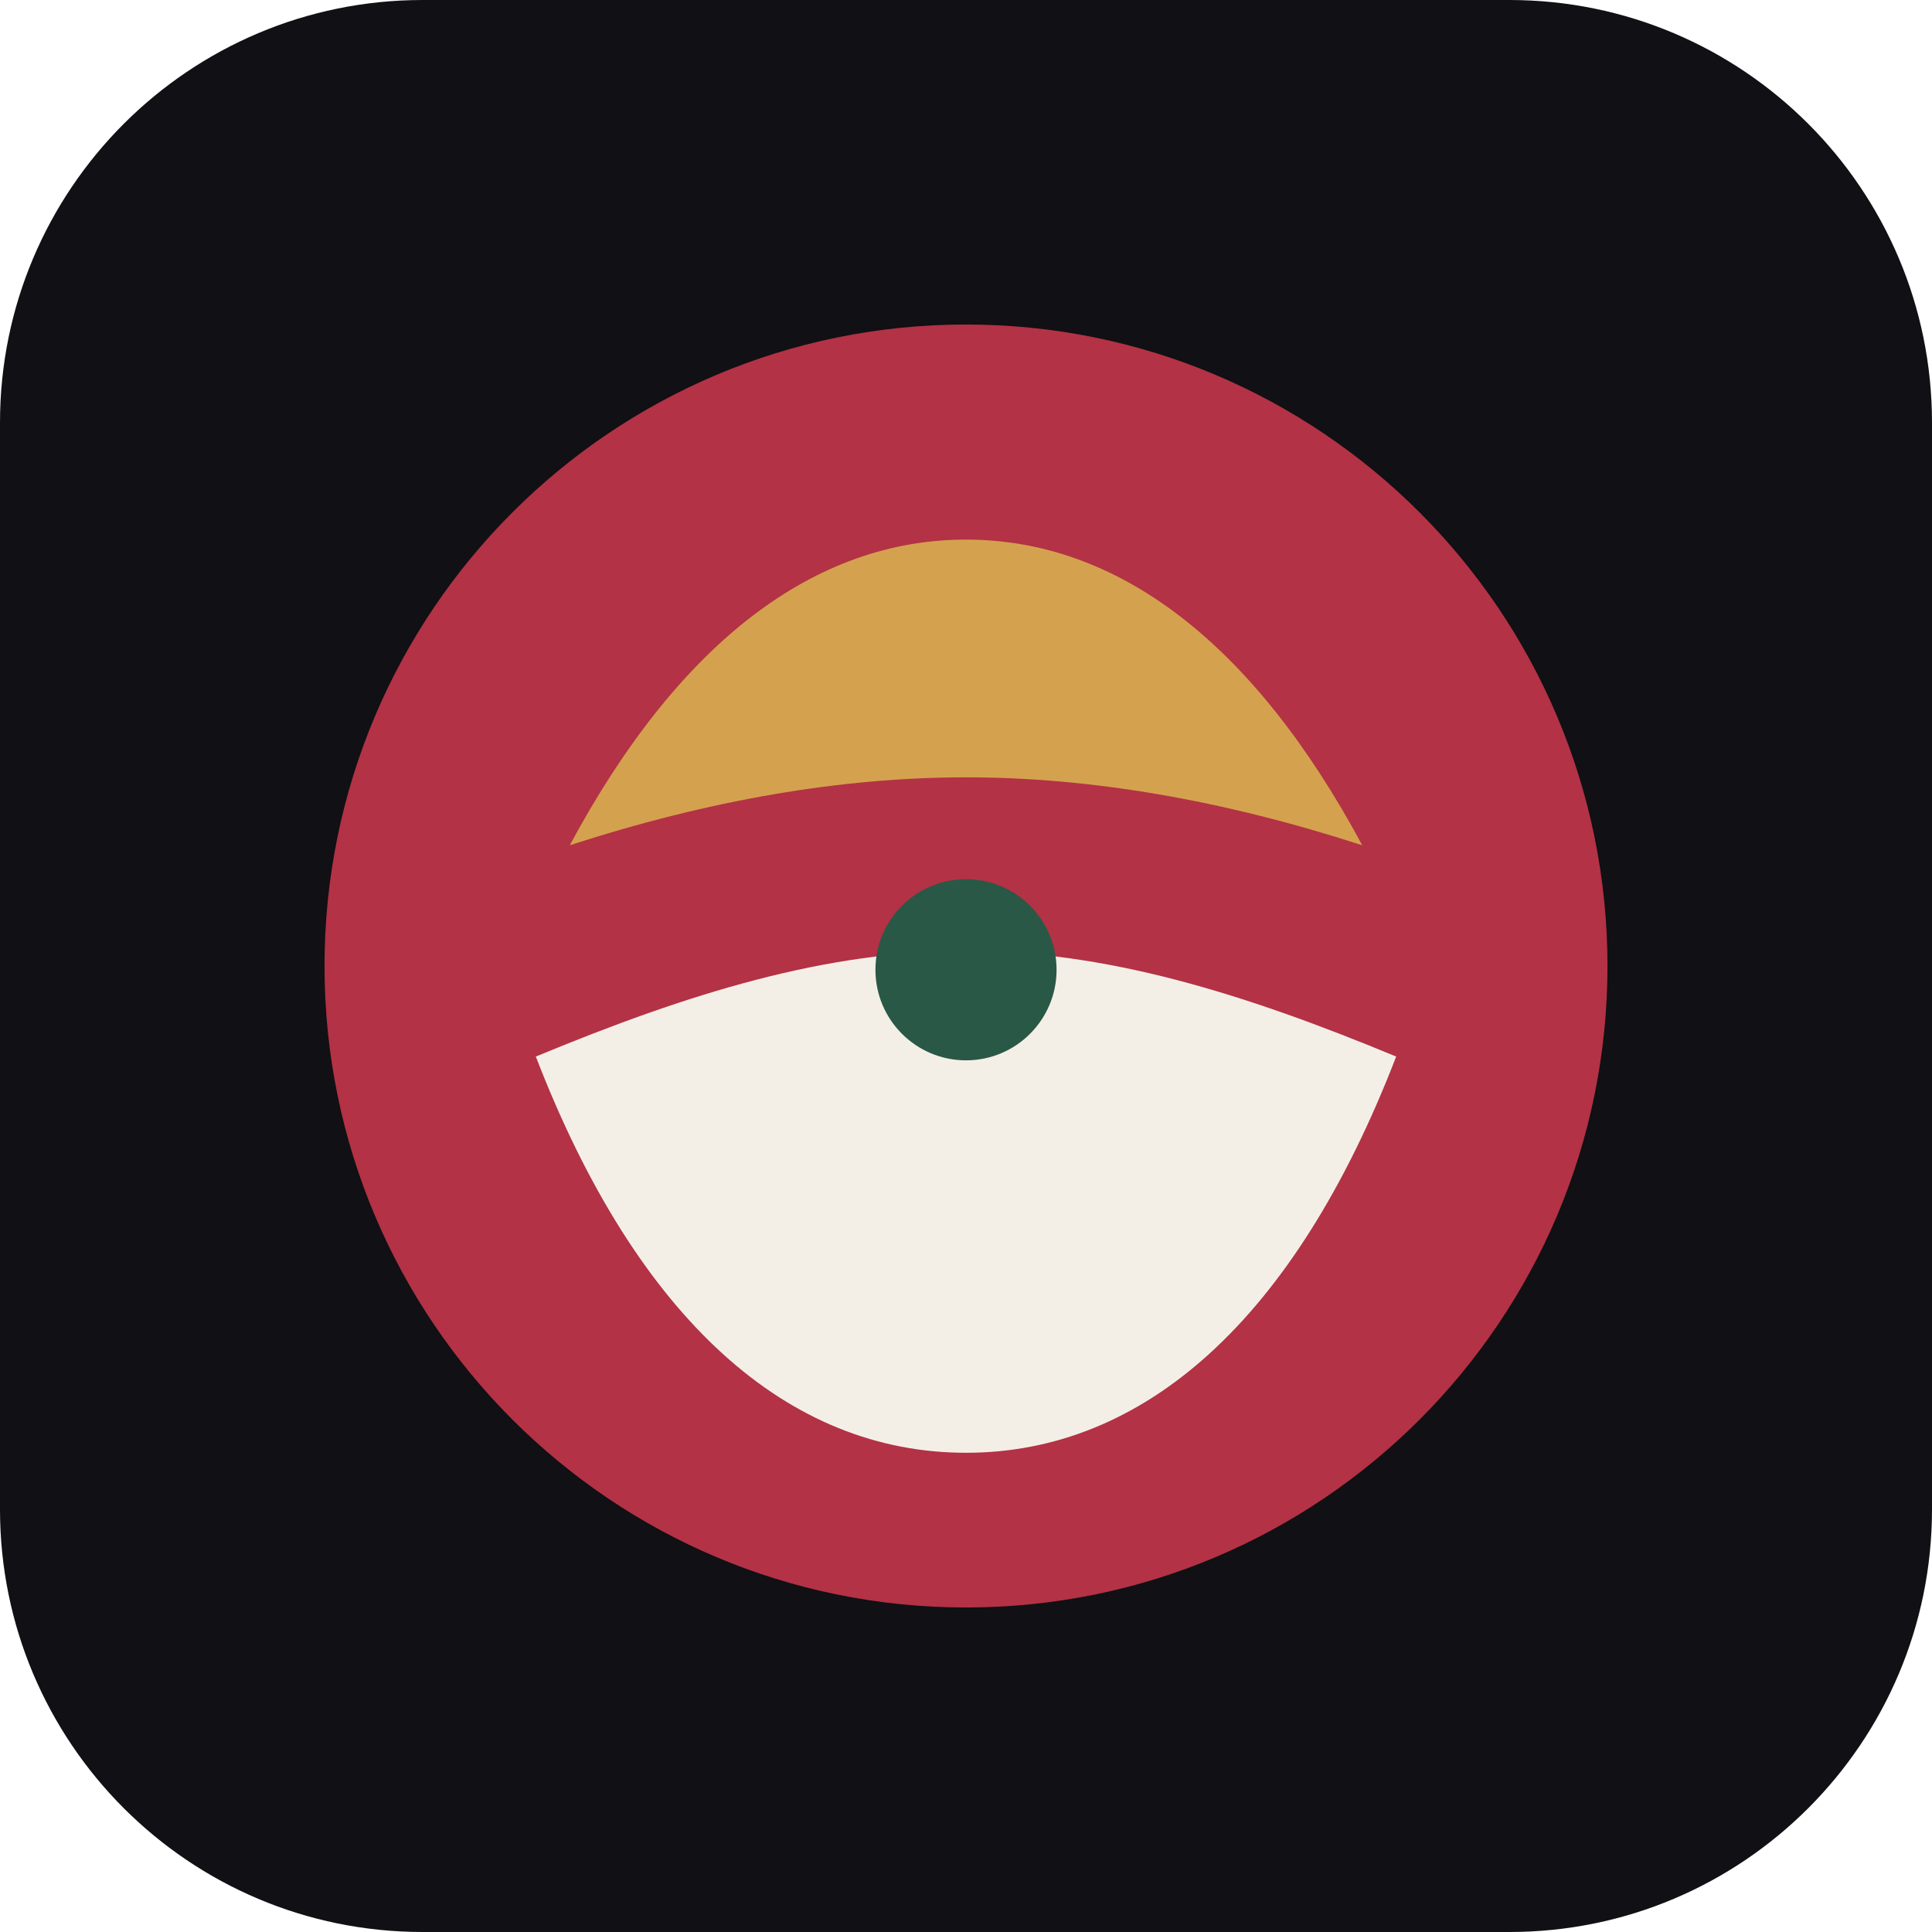
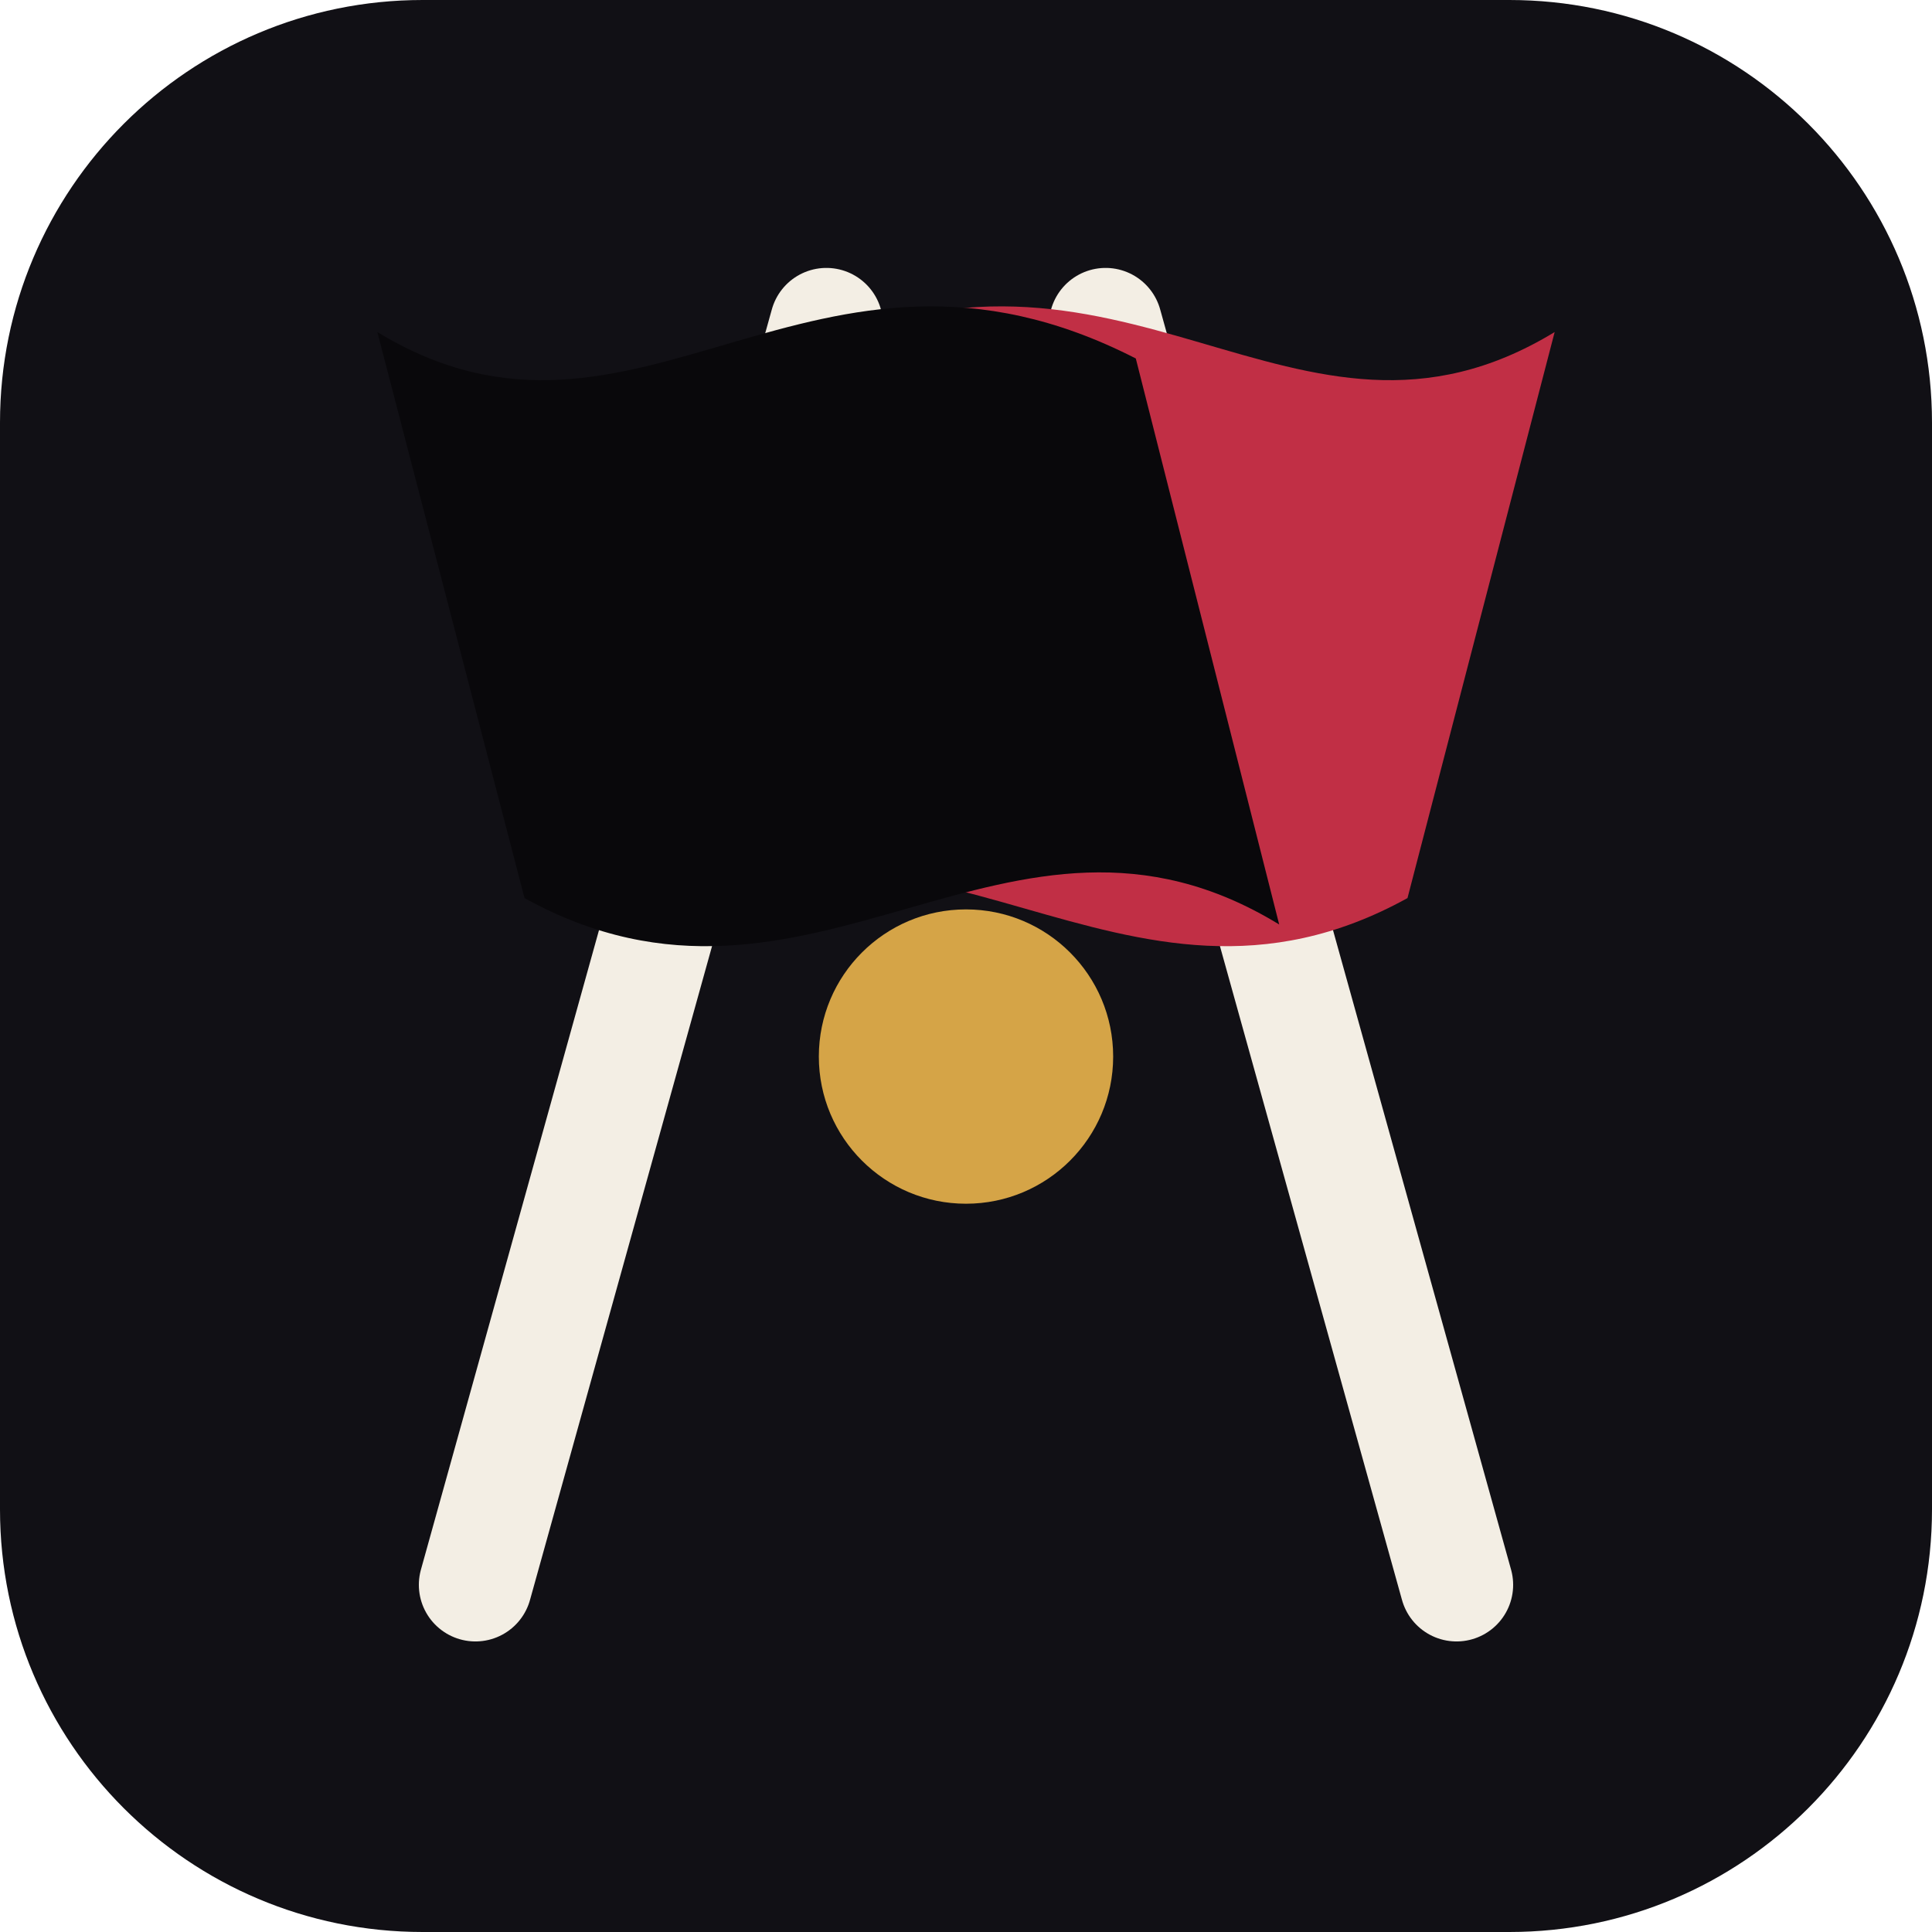
<svg xmlns="http://www.w3.org/2000/svg" viewBox="0 0 512 512">
-   <rect width="512" height="512" rx="112" fill="#111014" />
-   <circle cx="256" cy="256" r="170" fill="#b33245" />
-   <path d="M142 280c41-17 77-28 114-28 37 0 73 11 114 28-27 70-67 105-114 105s-87-35-114-105Z" fill="#f4efe6" />
-   <path d="M151 224c29-54 65-81 105-81s76 27 105 81c-37-12-72-18-105-18s-68 6-105 18Z" fill="#d4a24e" />
-   <circle cx="256" cy="257" r="24" fill="#295846" />
+   <rect width="512" height="512" rx="112" fill="#111015" />
+   <path d="M126 420 219 86" stroke="#f3eee4" stroke-width="30" stroke-linecap="round" />
+   <path d="M386 420 293 86" stroke="#f3eee4" stroke-width="30" stroke-linecap="round" />
+   <path d="M211 95c86-44 132 35 201-7l-39 150c-76 42-128-37-200 7Z" fill="#c12f45" />
+   <path d="M301 95c-86-44-132 35-201-7l39 150c76 42 128-37 200 7Z" fill="#09080b" />
+   <circle cx="256" cy="280" r="39" fill="#d5a447" />
</svg>
